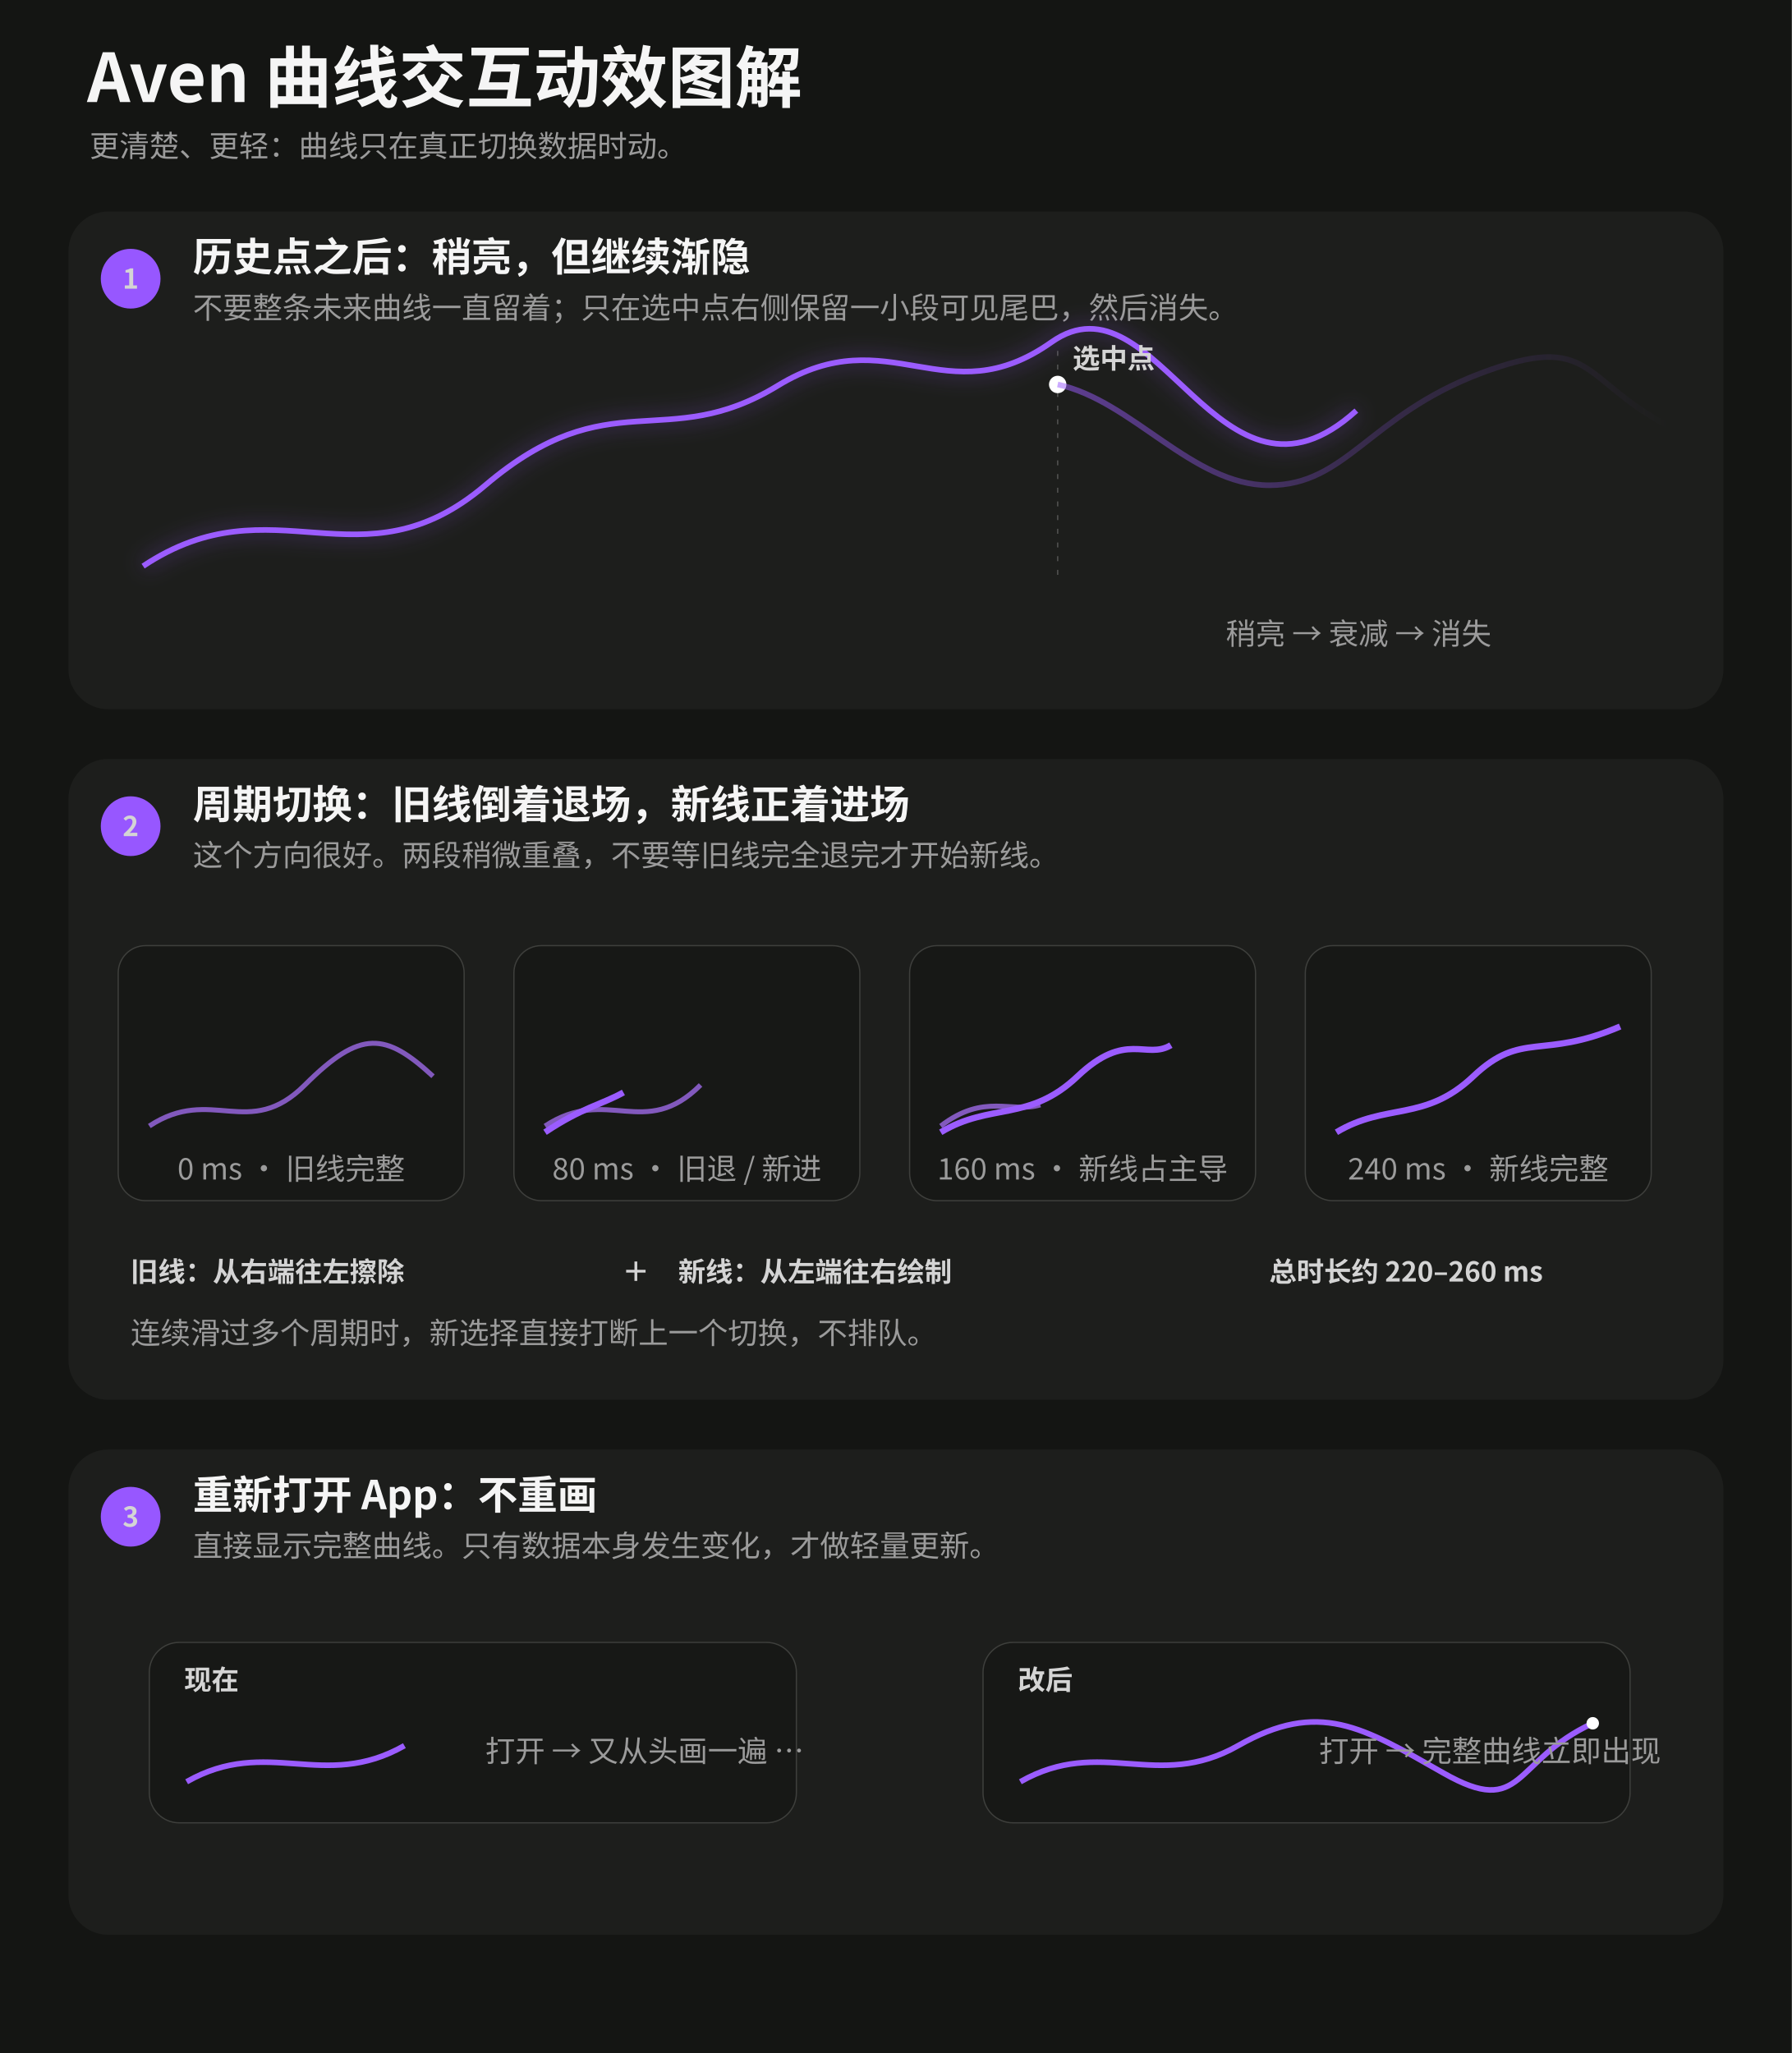
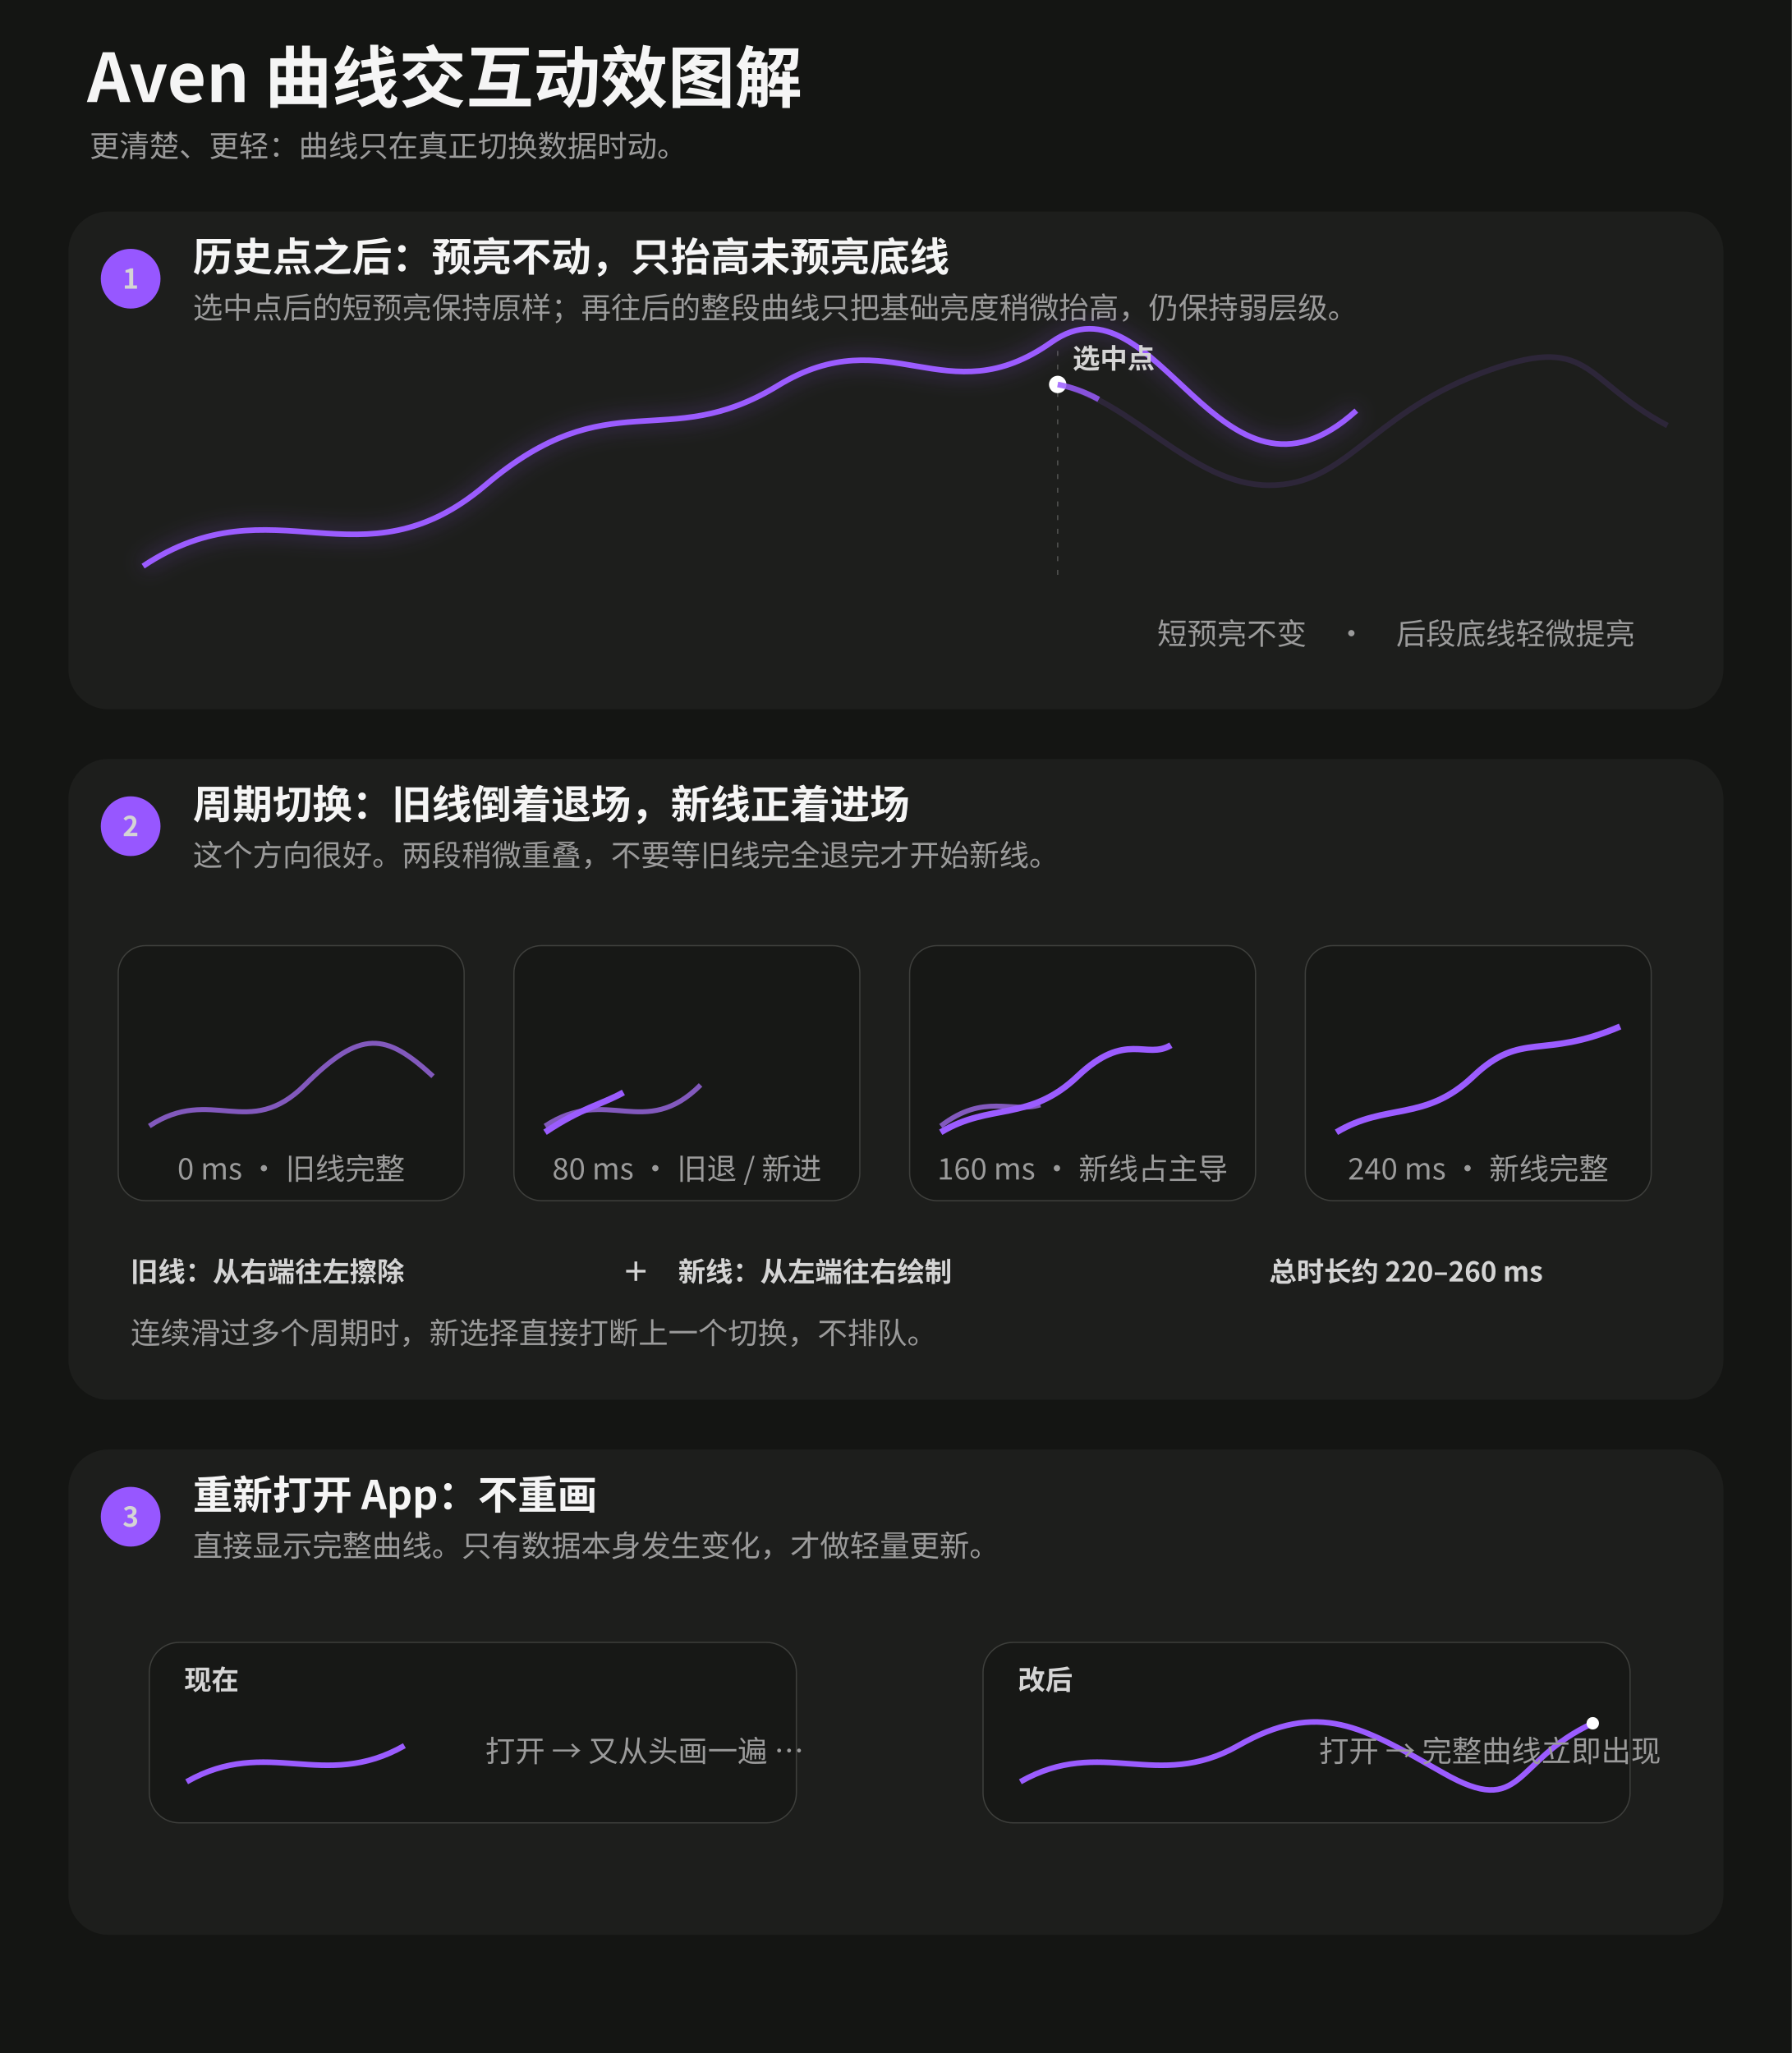
<svg xmlns="http://www.w3.org/2000/svg" width="1440" height="1650" viewBox="0 0 1440 1650">
  <defs>
    <linearGradient id="futureFade" x1="0" x2="1">
      <stop offset="0%" stop-color="#9B5CFF" stop-opacity=".52" />
      <stop offset="48%" stop-color="#9B5CFF" stop-opacity=".22" />
      <stop offset="100%" stop-color="#9B5CFF" stop-opacity="0" />
    </linearGradient>
    <filter id="glow" x="-20%" y="-40%" width="140%" height="180%">
      <feGaussianBlur stdDeviation="8" />
    </filter>
    <style>
      .title { font: 700 54px -apple-system,BlinkMacSystemFont,"PingFang SC","Noto Sans CJK SC",sans-serif; fill:#f5f5f5 }
      .h { font: 700 32px -apple-system,BlinkMacSystemFont,"PingFang SC","Noto Sans CJK SC",sans-serif; fill:#f5f5f5 }
      .b { font: 400 24px -apple-system,BlinkMacSystemFont,"PingFang SC","Noto Sans CJK SC",sans-serif; fill:#9b9b9b }
      .s { font: 600 22px -apple-system,BlinkMacSystemFont,"PingFang SC","Noto Sans CJK SC",sans-serif; fill:#d4d4d4 }
    </style>
  </defs>
  <rect width="1440" height="1650" fill="#141513" />
  <text x="70" y="82" class="title">Aven 曲线交互动效图解</text>
  <text x="72" y="126" class="b">更清楚、更轻：曲线只在真正切换数据时动。</text>
  <rect x="55" y="170" width="1330" height="400" rx="32" fill="#1d1e1c" />
  <circle cx="105" cy="224" r="24" fill="#9757ff" />
  <text x="105" y="232" text-anchor="middle" class="s" fill="#fff">1</text>
-   <text x="155" y="218" class="h">历史点之后：稍亮，但继续渐隐</text>
-   <text x="155" y="256" class="b">不要整条未来曲线一直留着；只在选中点右侧保留一小段可见尾巴，然后消失。</text>
+   <text x="155" y="218" class="h">历史点之后：预亮不动，只抬高未预亮底线</text>
+   <text x="155" y="256" class="b">选中点后的短预亮保持原样；再往后的整段曲线只把基础亮度稍微抬高，仍保持弱层级。</text>
  <path d="M115 455 C220 385,290 475,390 390 S535 365,625 310 S760 335,845 275 S980 430,1090 330" fill="none" stroke="#9b5cff" stroke-width="10" opacity=".22" filter="url(#glow)" />
  <path d="M115 455 C220 385,290 475,390 390 S535 365,625 310 S760 335,845 275 S980 430,1090 330" fill="none" stroke="#9b5cff" stroke-width="4.5" />
  <circle cx="850" cy="309" r="7" fill="#fff" />
  <line x1="850" y1="282" x2="850" y2="468" stroke="#fff" stroke-opacity=".24" stroke-dasharray="4 7" />
-   <path d="M850 309 C910 322,958 390,1020 390 S1100 334,1190 300 S1270 305,1340 342" fill="none" stroke="url(#futureFade)" stroke-width="4.5" />
+   <path d="M850 309 C910 322,958 390,1020 390 S1100 334,1190 300 S1270 305,1340 342" fill="none" stroke="#9b5cff" stroke-opacity=".13" stroke-width="4.5" />
+   <path d="M850 309 C861 311,872 315,883 321" fill="none" stroke="#9b5cff" stroke-opacity=".82" stroke-width="4.5" />
  <text x="862" y="296" class="s">选中点</text>
-   <text x="985" y="518" class="b">稍亮 → 衰减 → 消失</text>
+   <text x="930" y="518" class="b">短预亮不变　·　后段底线轻微提亮</text>
  <rect x="55" y="610" width="1330" height="515" rx="32" fill="#1d1e1c" />
  <circle cx="105" cy="664" r="24" fill="#9757ff" />
  <text x="105" y="672" text-anchor="middle" class="s" fill="#fff">2</text>
  <text x="155" y="658" class="h">周期切换：旧线倒着退场，新线正着进场</text>
  <text x="155" y="696" class="b">这个方向很好。两段稍微重叠，不要等旧线完全退完才开始新线。</text>
  <g transform="translate(95 760)">
    <g>
      <rect width="278" height="205" rx="22" fill="#171816" stroke="#3e3f3c" />
      <path d="M25 145 C75 112,105 157,150 112 S215 70,253 105" fill="none" stroke="#8259bd" stroke-width="4" />
      <text x="139" y="188" text-anchor="middle" class="b">0 ms · 旧线完整</text>
    </g>
    <g transform="translate(318 0)">
      <rect width="278" height="205" rx="22" fill="#171816" stroke="#3e3f3c" />
      <path d="M25 145 C75 112,105 157,150 112" fill="none" stroke="#8259bd" stroke-width="4" />
      <path d="M25 150 C55 130,70 128,88 118" fill="none" stroke="#9b5cff" stroke-width="5" />
      <text x="139" y="188" text-anchor="middle" class="b">80 ms · 旧退 / 新进</text>
    </g>
    <g transform="translate(636 0)">
      <rect width="278" height="205" rx="22" fill="#171816" stroke="#3e3f3c" />
      <path d="M25 145 C60 118,82 135,105 128" fill="none" stroke="#8259bd" stroke-width="4" />
      <path d="M25 150 C65 126,96 142,135 105 S190 92,210 80" fill="none" stroke="#9b5cff" stroke-width="5" />
      <text x="139" y="188" text-anchor="middle" class="b">160 ms · 新线占主导</text>
    </g>
    <g transform="translate(954 0)">
      <rect width="278" height="205" rx="22" fill="#171816" stroke="#3e3f3c" />
      <path d="M25 150 C65 126,96 142,135 105 S190 92,253 65" fill="none" stroke="#9b5cff" stroke-width="5" />
      <text x="139" y="188" text-anchor="middle" class="b">240 ms · 新线完整</text>
    </g>
  </g>
  <text x="105" y="1030" class="s" fill="#a989d6">旧线：从右端往左擦除</text>
  <text x="500" y="1030" class="s">＋</text>
  <text x="545" y="1030" class="s" fill="#c19aff">新线：从左端往右绘制</text>
  <text x="1020" y="1030" class="s">总时长约 220–260 ms</text>
  <text x="105" y="1080" class="b">连续滑过多个周期时，新选择直接打断上一个切换，不排队。</text>
  <rect x="55" y="1165" width="1330" height="390" rx="32" fill="#1d1e1c" />
  <circle cx="105" cy="1219" r="24" fill="#9757ff" />
  <text x="105" y="1227" text-anchor="middle" class="s" fill="#fff">3</text>
  <text x="155" y="1213" class="h">重新打开 App：不重画</text>
  <text x="155" y="1251" class="b">直接显示完整曲线。只有数据本身发生变化，才做轻量更新。</text>
  <g transform="translate(120 1320)">
    <rect width="520" height="145" rx="24" fill="#171816" stroke="#3e3f3c" />
    <text x="28" y="38" class="s">现在</text>
    <path d="M30 112 C95 75,140 120,205 83" fill="none" stroke="#9b5cff" stroke-width="4.5" />
    <text x="270" y="96" class="b">打开 → 又从头画一遍 …</text>
  </g>
  <g transform="translate(790 1320)">
    <rect width="520" height="145" rx="24" fill="#171816" stroke="#3e3f3c" />
    <text x="28" y="38" class="s">改后</text>
    <path d="M30 112 C95 75,140 120,205 83 S305 68,370 105 S425 95,490 65" fill="none" stroke="#9b5cff" stroke-width="4.5" />
    <circle cx="490" cy="65" r="5" fill="#fff" />
    <text x="270" y="96" class="b">打开 → 完整曲线立即出现</text>
  </g>
</svg>
